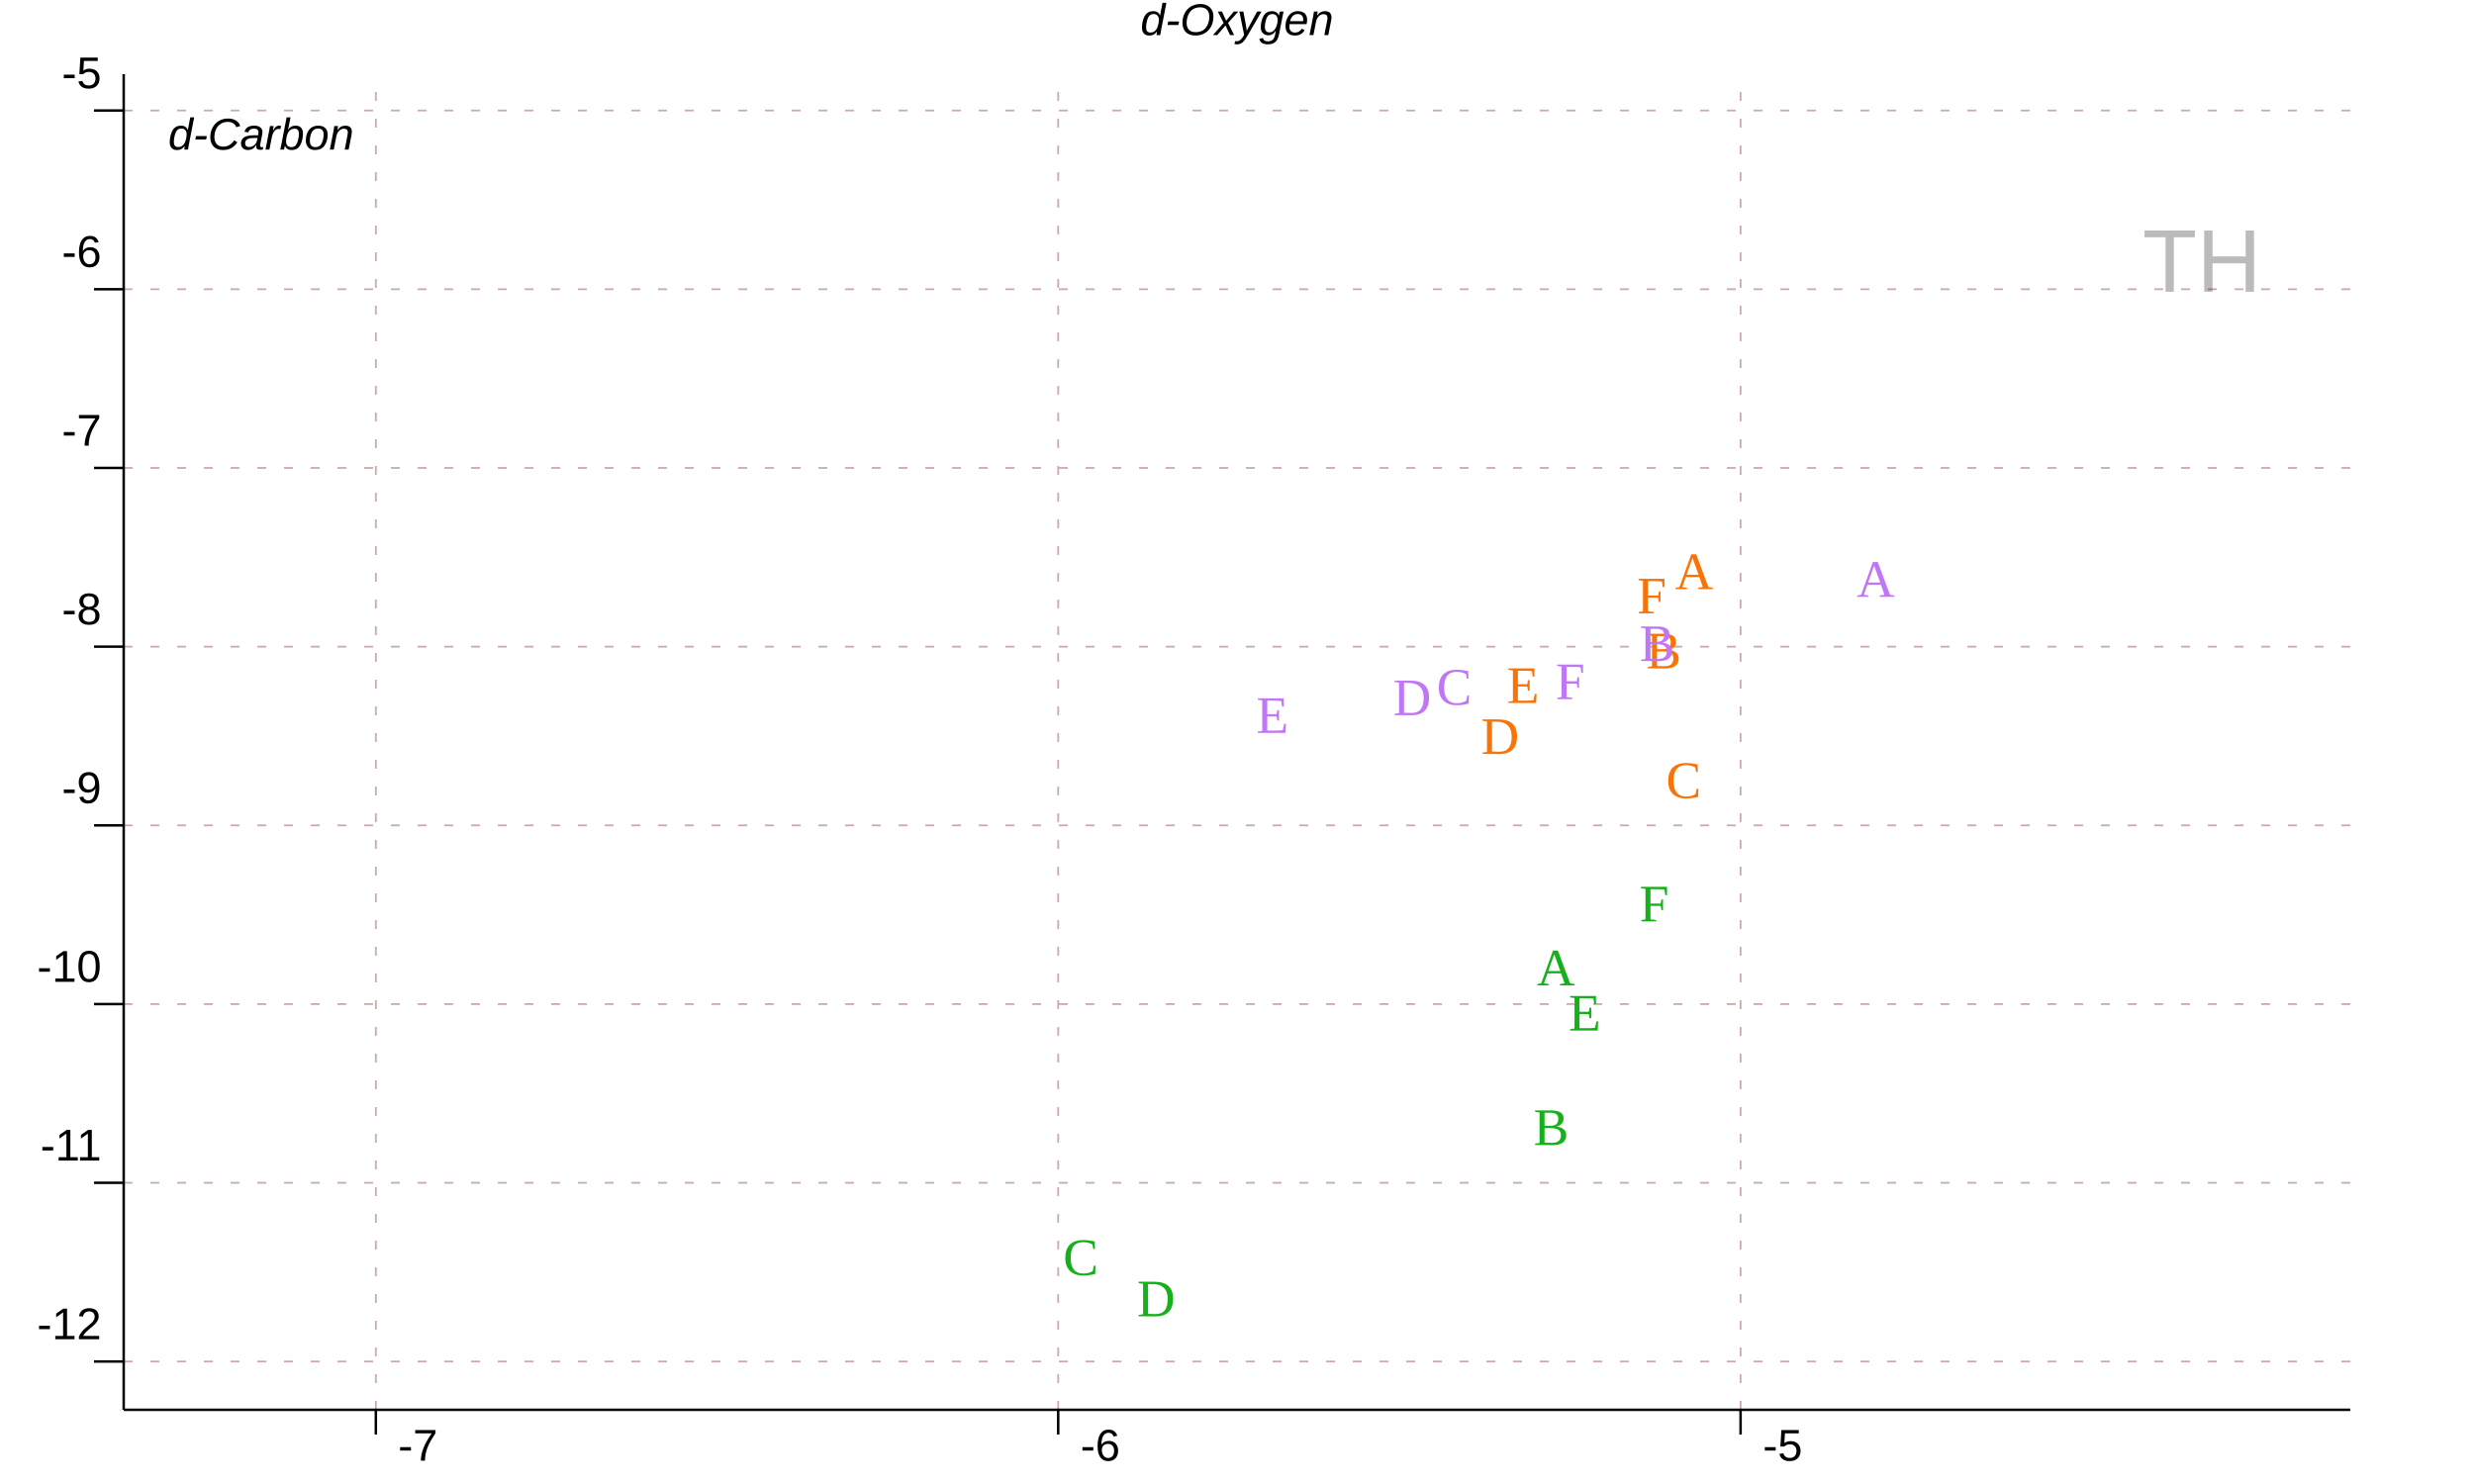
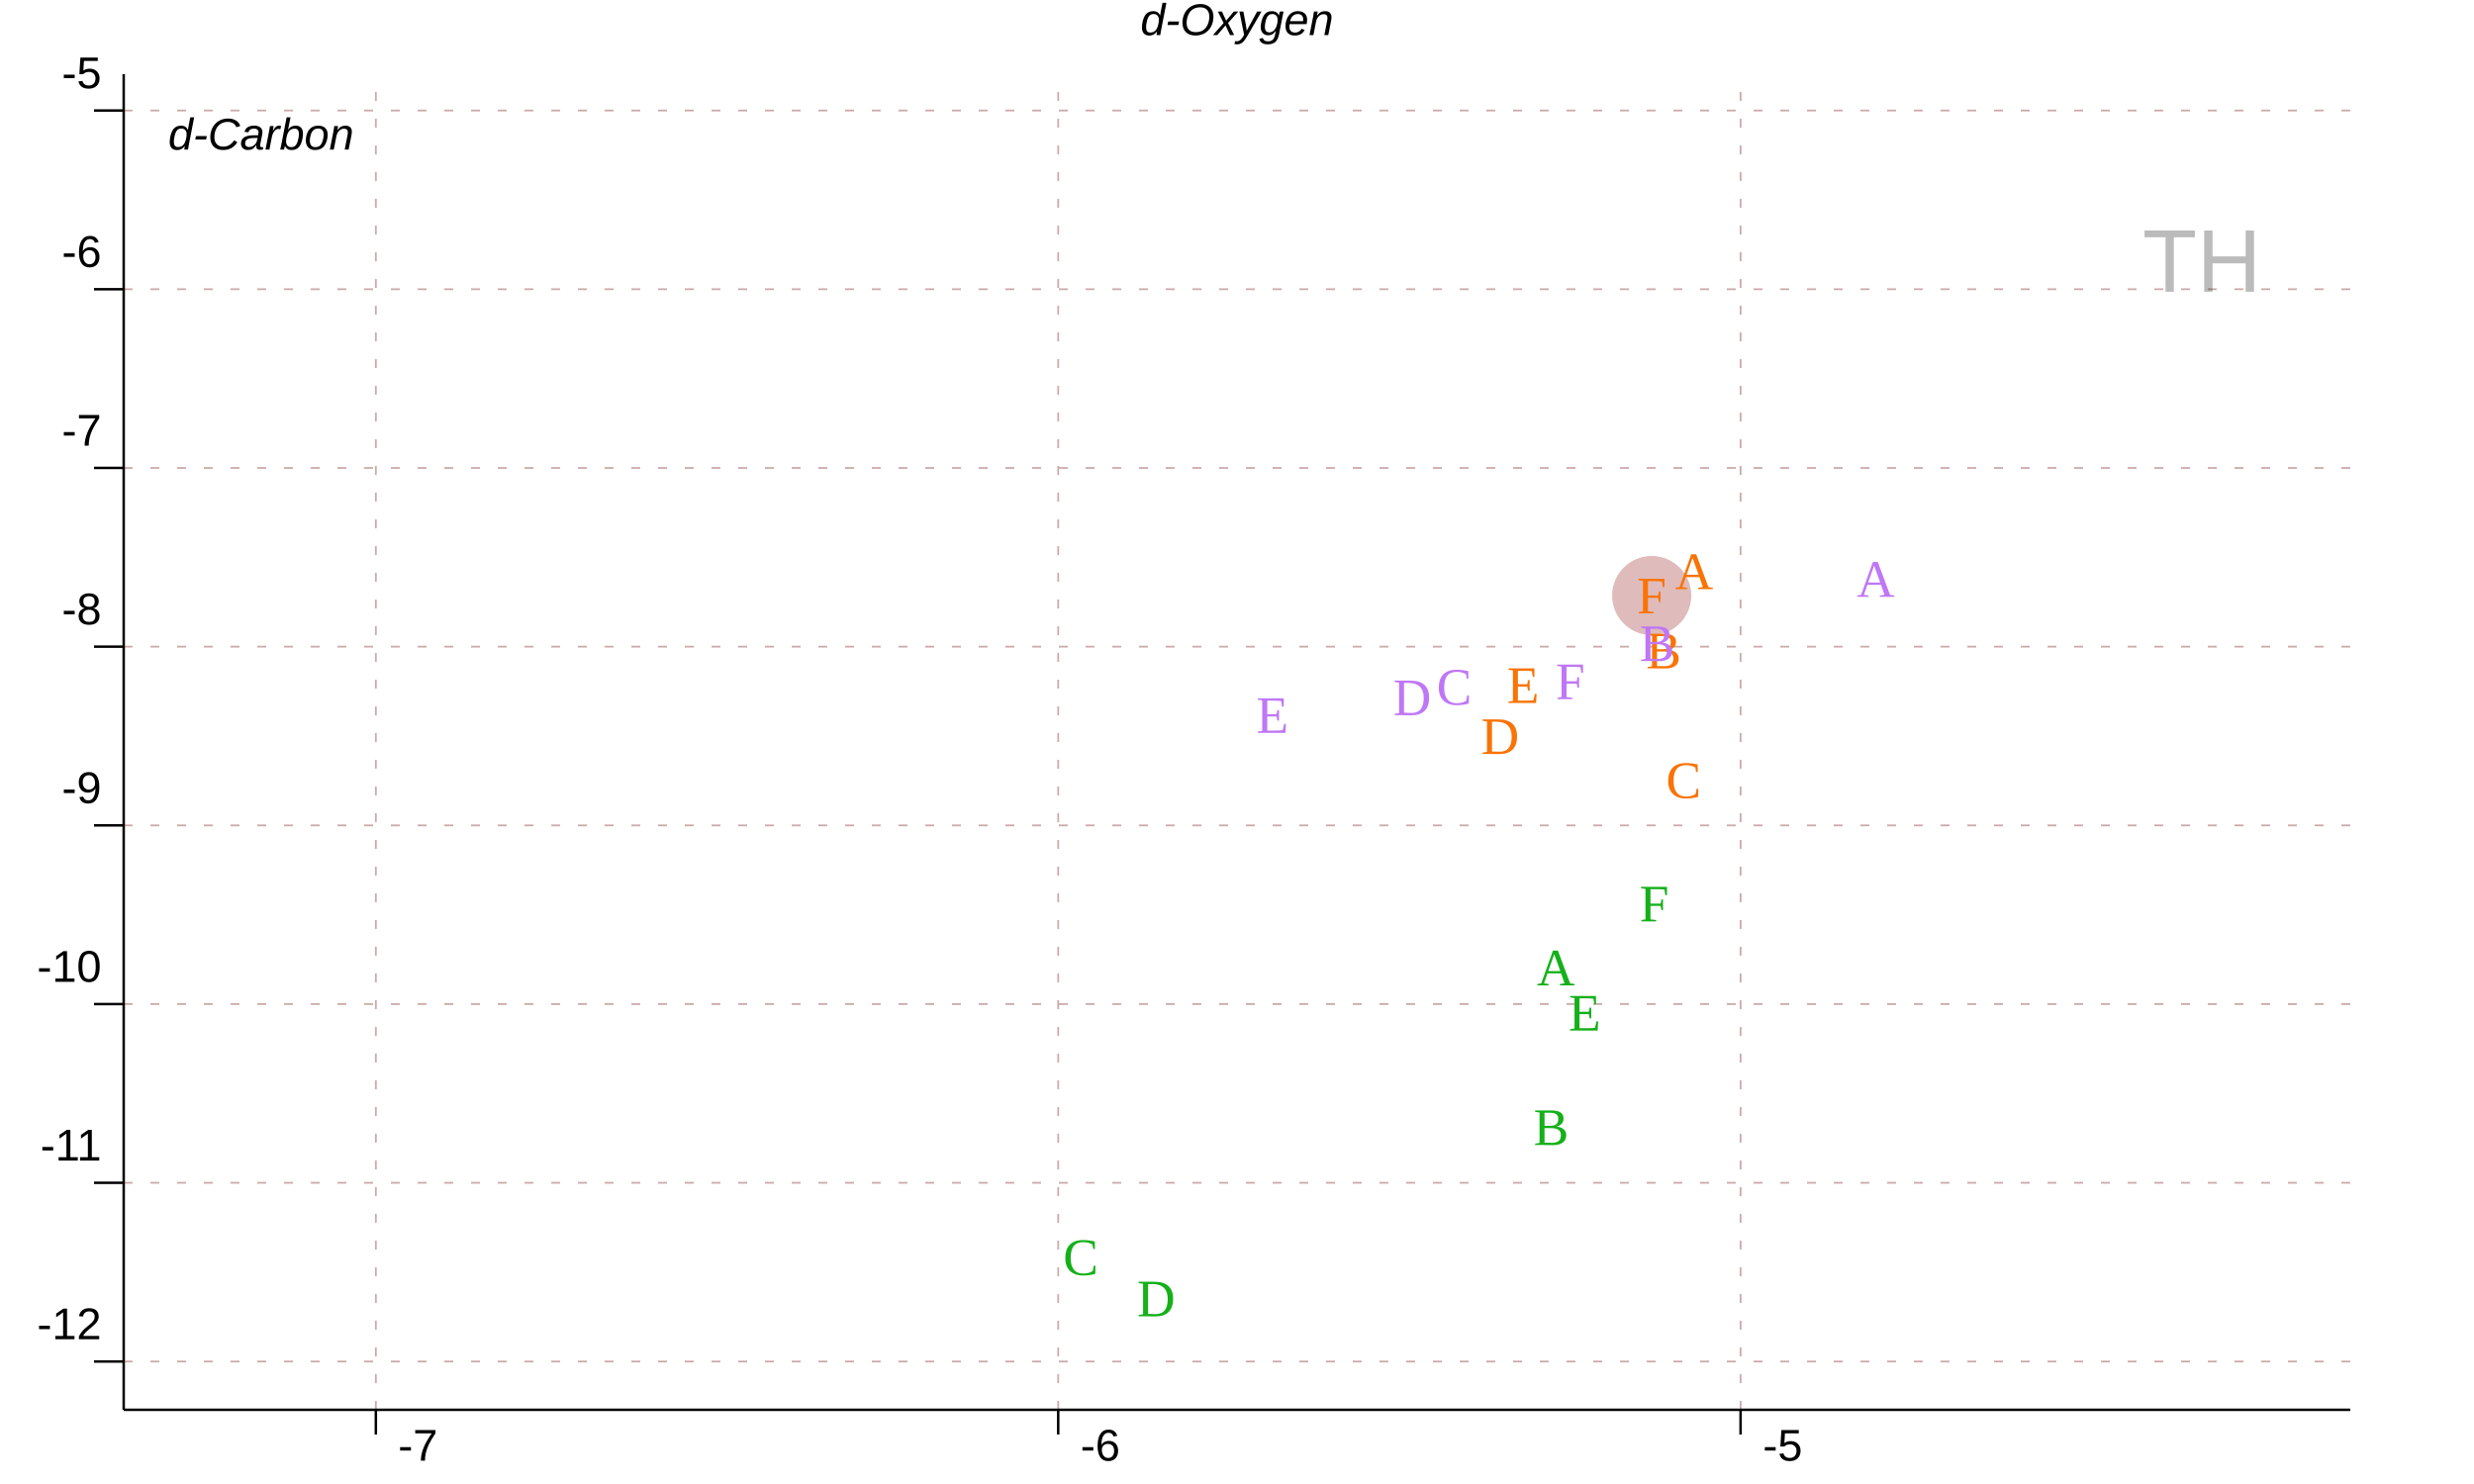
<svg xmlns="http://www.w3.org/2000/svg" version="1.1" viewBox="0 0 1000 600">
  <g>
    <g stroke-dasharray="3.6 7.2" stroke-width="0.72" stroke="#caa">
      <line x1="151.92" x2="151.92" y1="570.00" y2="30.00" />
      <line x1="427.73" x2="427.73" y1="570.00" y2="30.00" />
      <line x1="703.55" x2="703.55" y1="570.00" y2="30.00" />
      <line x1="50.00" x2="950.00" y1="550.48" y2="550.48" />
      <line x1="50.00" x2="950.00" y1="478.22" y2="478.22" />
      <line x1="50.00" x2="950.00" y1="405.96" y2="405.96" />
      <line x1="50.00" x2="950.00" y1="333.71" y2="333.71" />
      <line x1="50.00" x2="950.00" y1="261.45" y2="261.45" />
      <line x1="50.00" x2="950.00" y1="189.19" y2="189.19" />
      <line x1="50.00" x2="950.00" y1="116.94" y2="116.94" />
      <line x1="50.00" x2="950.00" y1="44.68" y2="44.68" />
    </g>
    <g>
      <text dominant-baseline="hanging" dx="-36.0" dy="18.0" fill="#0004" font-family="Arial, sans-serif" font-size="36" stroke="none" text-anchor="end" x="950.00" y="75.00">TH</text>
    </g>
    <g>
      <text dominant-baseline="text-bottom" dy="-12.0" fill="black" font-family="Arial, sans-serif" font-size="18.0" font-style="italic" stroke="none" text-anchor="middle" x="500.00" y="30.00">d-Oxygen</text>
    </g>
    <g>
      <text dominant-baseline="hanging" dx="18.0" dy="18.0" fill="black" font-family="Arial, sans-serif" font-size="18.0" font-style="italic" stroke="none" text-anchor="beginning" text-orientation="sideways" x="50.00" y="30.00">d-Carbon</text>
    </g>
+     <g>
+ </g>
+     <g>
+       <circle cx="667.62" cy="240.79" fill="#8004" r="16.0" />
+     </g>
+     <g>
+ </g>
    <g>
      <text dominant-baseline="central" fill="#15b01a" font-size="21.333" stroke="none" text-anchor="middle" x="436.84" y="508.30">C</text>
      <text dominant-baseline="central" fill="#15b01a" font-size="21.333" stroke="none" text-anchor="middle" x="467.33" y="525.00">D</text>
      <text dominant-baseline="central" fill="#15b01a" font-size="21.333" stroke="none" text-anchor="middle" x="627.00" y="455.73">B</text>
      <text dominant-baseline="central" fill="#15b01a" font-size="21.333" stroke="none" text-anchor="middle" x="628.88" y="391.21">A</text>
      <text dominant-baseline="central" fill="#15b01a" font-size="21.333" stroke="none" text-anchor="middle" x="640.53" y="409.46">E</text>
      <text dominant-baseline="central" fill="#15b01a" font-size="21.333" stroke="none" text-anchor="middle" x="668.64" y="365.34">F</text>
    </g>
    <g>
      <text dominant-baseline="central" fill="#f97306" font-size="21.333" stroke="none" text-anchor="middle" x="606.35" y="297.63">D</text>
      <text dominant-baseline="central" fill="#f97306" font-size="21.333" stroke="none" text-anchor="middle" x="615.64" y="277.02">E</text>
      <text dominant-baseline="central" fill="#f97306" font-size="21.333" stroke="none" text-anchor="middle" x="667.62" y="240.79">F</text>
      <text dominant-baseline="central" fill="#f97306" font-size="21.333" stroke="none" text-anchor="middle" x="672.46" y="263.02">B</text>
      <text dominant-baseline="central" fill="#f97306" font-size="21.333" stroke="none" text-anchor="middle" x="680.53" y="315.44">C</text>
      <text dominant-baseline="central" fill="#f97306" font-size="21.333" stroke="none" text-anchor="middle" x="684.78" y="230.98">A</text>
    </g>
    <g>
      <text dominant-baseline="central" fill="#bf77f6" font-size="21.333" stroke="none" text-anchor="middle" x="514.32" y="289.12">E</text>
      <text dominant-baseline="central" fill="#bf77f6" font-size="21.333" stroke="none" text-anchor="middle" x="570.80" y="281.95">D</text>
      <text dominant-baseline="central" fill="#bf77f6" font-size="21.333" stroke="none" text-anchor="middle" x="587.81" y="277.72">C</text>
      <text dominant-baseline="central" fill="#bf77f6" font-size="21.333" stroke="none" text-anchor="middle" x="634.71" y="275.46">F</text>
      <text dominant-baseline="central" fill="#bf77f6" font-size="21.333" stroke="none" text-anchor="middle" x="669.82" y="260.07">B</text>
      <text dominant-baseline="central" fill="#bf77f6" font-size="21.333" stroke="none" text-anchor="middle" x="758.18" y="234.11">A</text>
    </g>
    <g stroke="black">
      <line x1="151.92" x2="151.92" y1="570.00" y2="580.00" />
      <line x1="427.73" x2="427.73" y1="570.00" y2="580.00" />
      <line x1="703.55" x2="703.55" y1="570.00" y2="580.00" />
      <g fill="black" font-family="Arial, sans-serif" font-size="18.0" stroke="none" text-anchor="start" transform="translate(9.0 0.0)">
        <text x="151.92" y="590.57">-7</text>
        <text x="427.73" y="590.57">-6</text>
        <text x="703.55" y="590.57">-5</text>
      </g>
      <line x1="50.00" x2="950.00" y1="570.00" y2="570.00" />
    </g>
    <g stroke="black">
      <line x1="50.00" x2="38.00" y1="550.48" y2="550.48" />
      <line x1="50.00" x2="38.00" y1="478.22" y2="478.22" />
      <line x1="50.00" x2="38.00" y1="405.96" y2="405.96" />
      <line x1="50.00" x2="38.00" y1="333.71" y2="333.71" />
      <line x1="50.00" x2="38.00" y1="261.45" y2="261.45" />
      <line x1="50.00" x2="38.00" y1="189.19" y2="189.19" />
      <line x1="50.00" x2="38.00" y1="116.94" y2="116.94" />
      <line x1="50.00" x2="38.00" y1="44.68" y2="44.68" />
      <g fill="black" font-family="Arial, sans-serif" font-size="18.0" stroke="none" text-anchor="end">
        <text x="41.00" y="541.48">-12</text>
        <text x="41.00" y="469.22">-11</text>
        <text x="41.00" y="396.96">-10</text>
        <text x="41.00" y="324.71">-9</text>
        <text x="41.00" y="252.45">-8</text>
        <text x="41.00" y="180.19">-7</text>
        <text x="41.00" y="107.94">-6</text>
        <text x="41.00" y="35.68">-5</text>
      </g>
      <line x1="50.00" x2="50.00" y1="570.00" y2="30.00" />
    </g>
  </g>
</svg>
